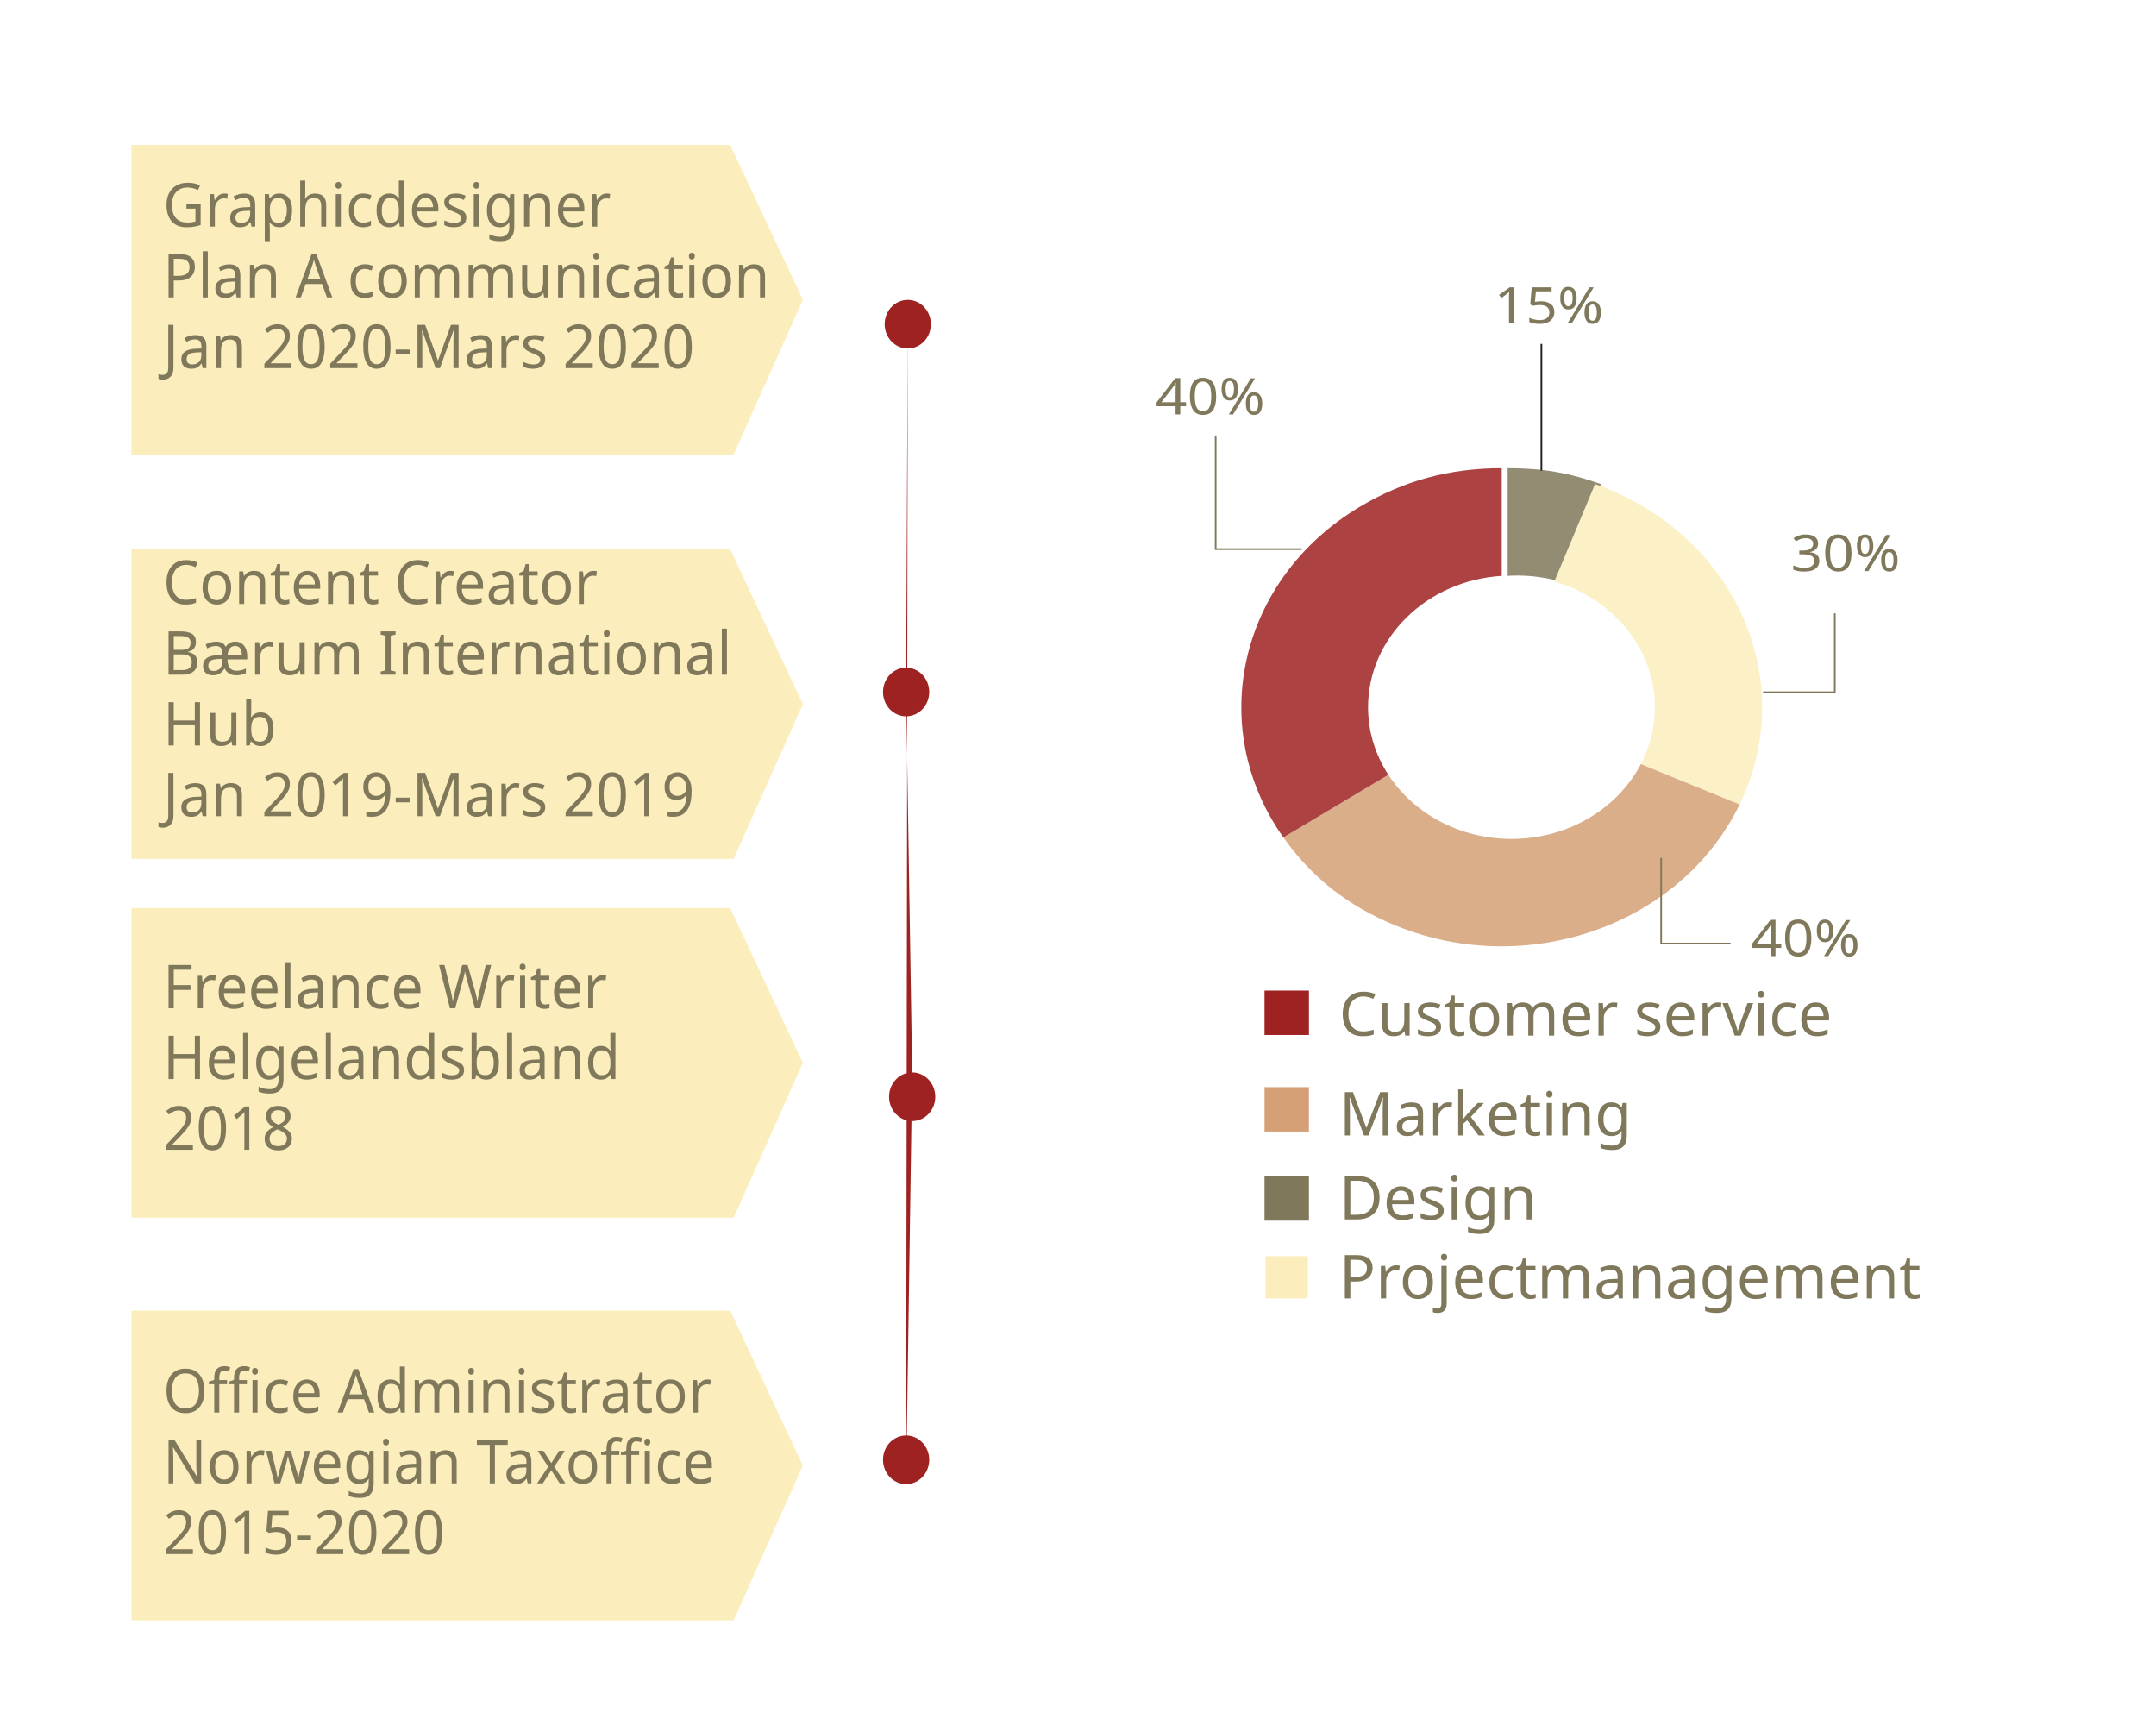
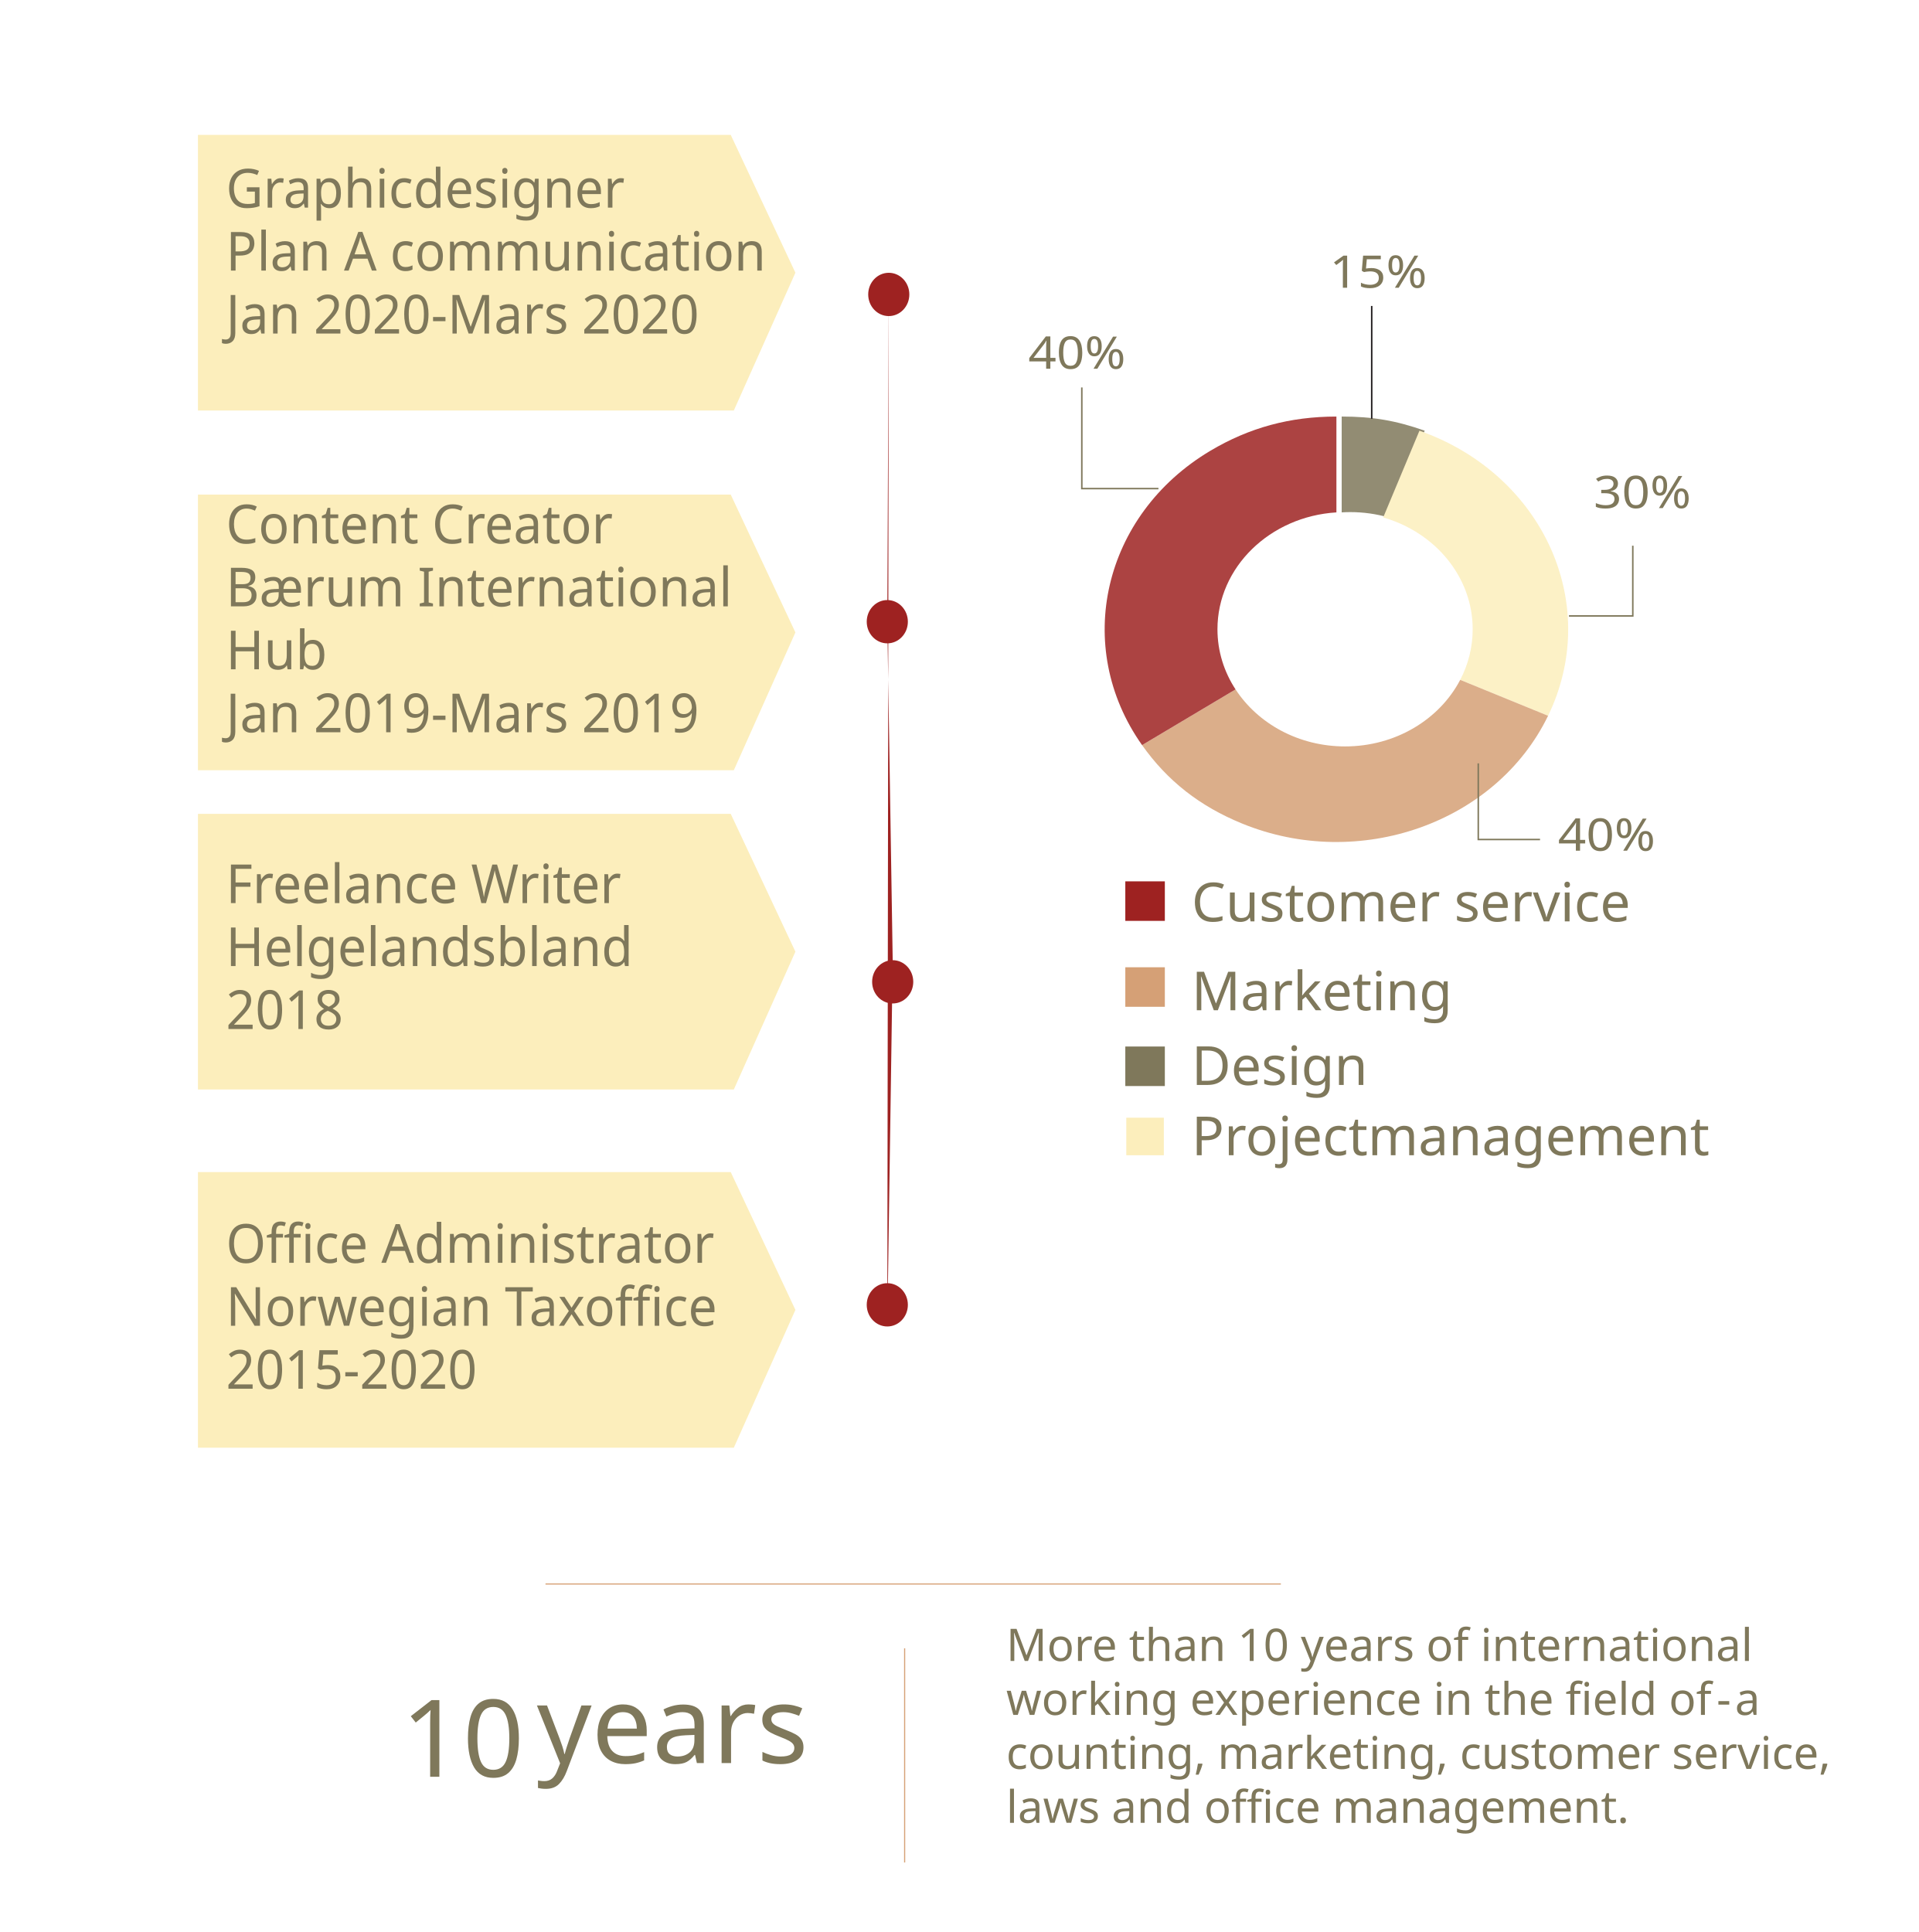
- <svg xmlns="http://www.w3.org/2000/svg" version="1.1" id="Layer_1" x="0px" y="0px" viewBox="0 0 1280 1024" style="enable-background:new 0 0 1280 1024;" xml:space="preserve">
+ <svg xmlns="http://www.w3.org/2000/svg" version="1.1" id="Layer_1" x="0px" y="0px" viewBox="0 0 1280 1289" style="enable-background:new 0 0 1280 1289;" xml:space="preserve">
  <style type="text/css">
	.st0{fill:none;}
	.st1{opacity:0.85;}
	.st2{fill:#7F785B;}
	.st3{fill:#FCEEBC;}
	.st4{fill:#D5A076;}
	.st5{fill:#9E2221;}
	.st6{font-family:'Lato-Regular';}
	.st7{font-size:30px;}
	.st8{fill:none;stroke:#231F20;stroke-miterlimit:10;}
	.st9{fill:none;stroke:#7F785B;stroke-miterlimit:10;}
	.st10{font-size:36px;}
+ 	.st11{font-family:'ArialMT';}
+ 	.st12{font-size:71.672px;}
+ 	.st13{fill:none;stroke:#D6A176;stroke-width:0.75;stroke-miterlimit:10;}
</style>
  <rect x="1148.21" y="787.6" class="st0" width="6.2" height="3.1" />
  <g class="st1">
    <g>
      <path class="st2" d="M950.47,287.35l-24.18,57.86c-8.04-2.29-16.58-3.54-25.43-3.54c-1.94,0-3.87,0.06-5.77,0.18v-63.94    C915.73,277.92,931.18,280.55,950.47,287.35z" />
    </g>
    <g>
      <path class="st3" d="M1035.88,470.69c-0.92,2.2-2.06,4.72-3.1,6.87l-58.63-23.96c5.33-10.21,8.33-21.67,8.33-33.75    c0-35.03-25.1-64.68-59.7-74.62l24.18-57.86C1026.66,315.44,1066.47,397.52,1035.88,470.69z" />
    </g>
    <g>
      <path class="st4" d="M1032.78,477.55c-34.73,71.6-126.11,103.8-204.1,71.92c-28.3-11.57-49.88-28.49-66.76-52.35l62.36-37.16    c14.87,22.78,42.03,38.04,73.06,38.04c33.86,0,63.1-18.15,76.81-44.4L1032.78,477.55z" />
    </g>
    <g>
      <path class="st5" d="M891.57,277.92v63.94c-44.32,2.73-79.36,36.6-79.36,77.98c0,14.67,4.4,28.39,12.07,40.12l-62.36,37.16    c-46.5-65.73-26.15-153.62,45.45-196.31C833.37,285.32,860.58,277.92,891.57,277.92z" />
    </g>
  </g>
  <rect x="685.98" y="223.89" class="st0" width="71.49" height="35.73" />
  <text transform="matrix(1.0974 0 0 1 685.976 246.0031)" class="st2 st6 st7">40%</text>
  <rect x="915.12" y="215.97" class="st0" width="40.11" height="15.85" />
  <line class="st8" x1="915.12" y1="204.13" x2="915.12" y2="279.39" />
  <polyline class="st9" points="986.21,509.31 986.21,560.1 1027.41,560.1 " />
  <polyline class="st9" points="721.72,258.5 721.72,325.98 772.84,325.98 " />
  <polyline class="st9" points="1089.3,364.09 1089.3,410.95 1046.71,410.95 " />
  <rect x="750.73" y="588.02" transform="matrix(6.123234e-17 -1 1 6.123234e-17 162.7155 1365.12)" class="st5" width="26.37" height="26.37" />
  <rect x="750.73" y="645.35" transform="matrix(-1 -1.224647e-16 1.224647e-16 -1 1527.835 1317.067)" class="st4" width="26.37" height="26.37" />
  <rect x="751.39" y="745.7" transform="matrix(6.123234e-17 -1 1 6.123234e-17 5.6888 1522.147)" class="st3" width="25.05" height="25.05" />
  <rect x="750.73" y="698.22" transform="matrix(-1 -1.224647e-16 1.224647e-16 -1 1527.835 1422.812)" class="st2" width="26.37" height="26.37" />
  <text transform="matrix(1 0 0 1 794.9499 614.746)" class="st2 st6 st10">Customer service</text>
  <text transform="matrix(1 0 0 1 794.9505 674.0396)" class="st2 st6 st10">Marketing</text>
  <text transform="matrix(1 0 0 1 794.9501 723.8604)" class="st2 st6 st10">Design</text>
  <text transform="matrix(1 0 0 1 794.9506 770.754)" class="st2 st6 st10">Projectmanagement</text>
  <rect x="1063.17" y="316.89" class="st0" width="71.49" height="35.73" />
  <text transform="matrix(1.0974 0 0 1 1063.168 338.9965)" class="st2 st6 st7">30%</text>
  <rect x="887.03" y="169.87" class="st0" width="71.49" height="35.73" />
  <text transform="matrix(1.0974 0 0 1 887.0324 191.9782)" class="st2 st6 st7">15%</text>
  <rect x="1039.36" y="545.47" class="st0" width="71.49" height="35.73" />
  <text transform="matrix(1.0974 0 0 1 1039.357 567.5767)" class="st2 st6 st7">40%</text>
  <g>
-     <polygon class="st3" points="435.56,269.88 78.06,269.88 78.06,86 433.5,86 476.65,177.94  " />
-     <rect x="96.76" y="108" class="st0" width="361.19" height="172" />
-     <text transform="matrix(0.9499 0 0 1 96.7576 134.5316)">
+     <polygon class="st3" points="489.56,273.88 132.06,273.88 132.06,90 487.5,90 530.65,181.94  " />
+     <rect x="150.76" y="112" class="st0" width="361.19" height="172" />
+     <text transform="matrix(0.9499 0 0 1 150.7576 138.5316)">
      <tspan x="0" y="0" class="st2 st6 st10">Graphicdesigner</tspan>
      <tspan x="0" y="42" class="st2 st6 st10">Plan A communication</tspan>
      <tspan x="0" y="84" class="st2 st6 st10">Jan 2020-Mars 2020</tspan>
    </text>
-     <polygon class="st3" points="435.56,509.88 78.06,509.88 78.06,326 433.5,326 476.65,417.94  " />
-     <rect x="96.76" y="332" class="st0" width="361.19" height="172" />
-     <text transform="matrix(0.9499 0 0 1 96.7576 358.5316)">
+     <polygon class="st3" points="489.56,513.88 132.06,513.88 132.06,330 487.5,330 530.65,421.94  " />
+     <rect x="150.76" y="336" class="st0" width="361.19" height="172" />
+     <text transform="matrix(0.9499 0 0 1 150.7576 362.5316)">
      <tspan x="0" y="0" class="st2 st6 st10">Content Creator</tspan>
      <tspan x="0" y="42" class="st2 st6 st10">Bærum International </tspan>
      <tspan x="0" y="84" class="st2 st6 st10">Hub</tspan>
      <tspan x="0" y="126" class="st2 st6 st10">Jan 2019-Mars 2019</tspan>
    </text>
-     <polygon class="st3" points="435.56,722.88 78.06,722.88 78.06,539 433.5,539 476.65,630.94  " />
-     <rect x="96.76" y="572" class="st0" width="361.19" height="172" />
-     <text transform="matrix(0.9499 0 0 1 96.7576 598.5316)">
+     <polygon class="st3" points="489.56,726.88 132.06,726.88 132.06,543 487.5,543 530.65,634.94  " />
+     <rect x="150.76" y="576" class="st0" width="361.19" height="172" />
+     <text transform="matrix(0.9499 0 0 1 150.7576 602.5316)">
      <tspan x="0" y="0" class="st2 st6 st10">Freelance Writer</tspan>
      <tspan x="0" y="42" class="st2 st6 st10">Helgelandsbland</tspan>
      <tspan x="0" y="84" class="st2 st6 st10">2018</tspan>
    </text>
-     <polygon class="st3" points="435.56,961.88 78.06,961.88 78.06,778 433.5,778 476.65,869.94  " />
-     <rect x="96.76" y="812" class="st0" width="361.19" height="172" />
-     <text transform="matrix(0.9499 0 0 1 96.7576 838.5316)">
+     <polygon class="st3" points="489.56,965.88 132.06,965.88 132.06,782 487.5,782 530.65,873.94  " />
+     <rect x="150.76" y="816" class="st0" width="361.19" height="172" />
+     <text transform="matrix(0.9499 0 0 1 150.7576 842.5316)">
      <tspan x="0" y="0" class="st2 st6 st10">Office Administrator</tspan>
      <tspan x="0" y="42" class="st2 st6 st10">Norwegian Taxoffice</tspan>
      <tspan x="0" y="84" class="st2 st6 st10">2015-2020</tspan>
    </text>
    <g>
-       <ellipse class="st5" cx="538.93" cy="192.44" rx="13.72" ry="14.44" />
-       <ellipse class="st5" cx="537.95" cy="410.79" rx="13.72" ry="14.44" />
-       <ellipse class="st5" cx="541.55" cy="651.06" rx="13.72" ry="14.44" />
-       <ellipse class="st5" cx="537.95" cy="866.56" rx="13.72" ry="14.44" />
-       <polyline class="st5" points="538.93,192.44 537.95,410.79 541.55,636.62 537.95,881   " />
+       <ellipse class="st5" cx="592.93" cy="196.44" rx="13.72" ry="14.44" />
+       <ellipse class="st5" cx="591.95" cy="414.79" rx="13.72" ry="14.44" />
+       <ellipse class="st5" cx="595.55" cy="655.06" rx="13.72" ry="14.44" />
+       <ellipse class="st5" cx="591.95" cy="870.56" rx="13.72" ry="14.44" />
+       <polyline class="st5" points="592.93,196.44 591.95,414.79 595.55,640.62 591.95,885   " />
    </g>
  </g>
+   <text transform="matrix(1 0 0 1 358.1288 1176.297)" class="st2 st11 st12">years</text>
+   <line class="st13" x1="363.92" y1="1056.81" x2="854.52" y2="1056.81" />
+   <line class="st13" x1="603.52" y1="1099.71" x2="603.52" y2="1242.61" />
+   <text transform="matrix(1 0 0 1 267.6821 1185.446)" class="st2 st11 st12">10</text>
+   <rect x="235.39" y="1111.71" class="st0" width="350" height="109.76" />
+   <rect x="671.27" y="1086.06" class="st0" width="536.71" height="157" />
+   <text transform="matrix(1 0 0 1 671.2675 1108.165)">
+     <tspan x="0" y="0" class="st2 st6 st7">More than 10 years of international </tspan>
+     <tspan x="0" y="36" class="st2 st6 st7">working experience in the field of  a</tspan>
+     <tspan x="473.93" y="36" class="st2 st6 st7">-</tspan>
+     <tspan x="0" y="72" class="st2 st6 st7">counting, marketing, customer service, </tspan>
+     <tspan x="0" y="108" class="st2 st6 st7">laws and office management. </tspan>
+   </text>
</svg>
